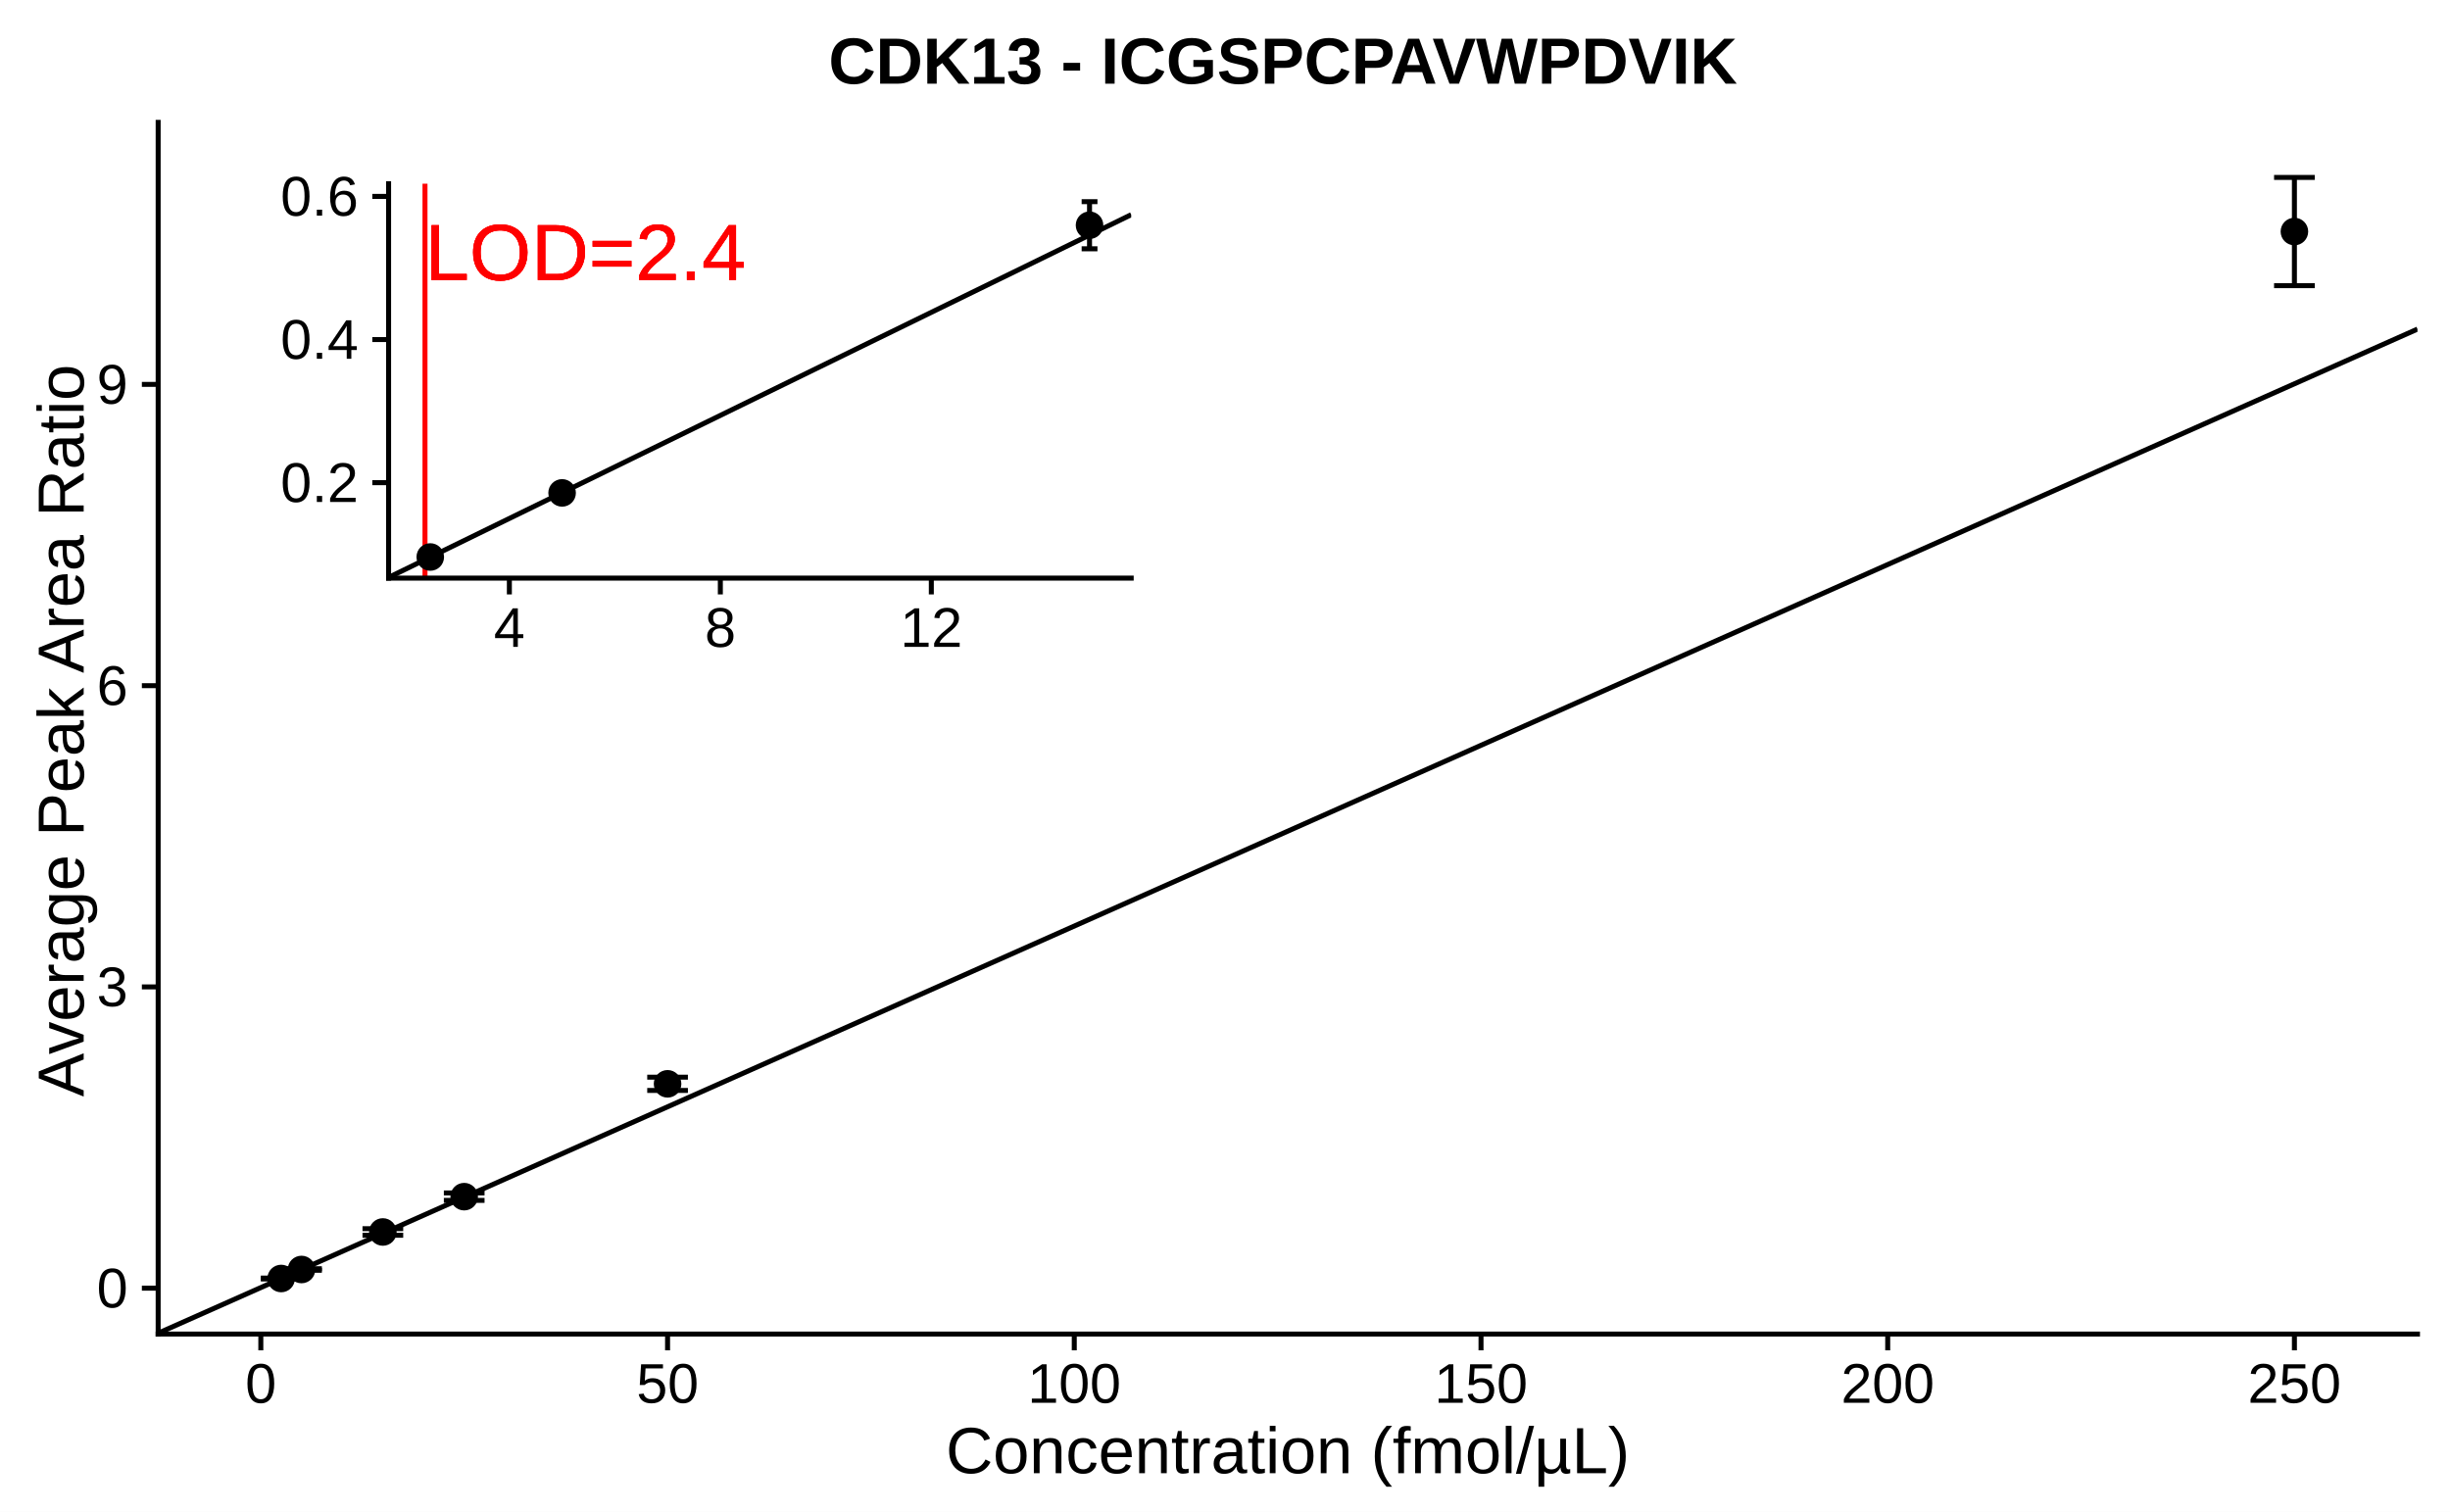
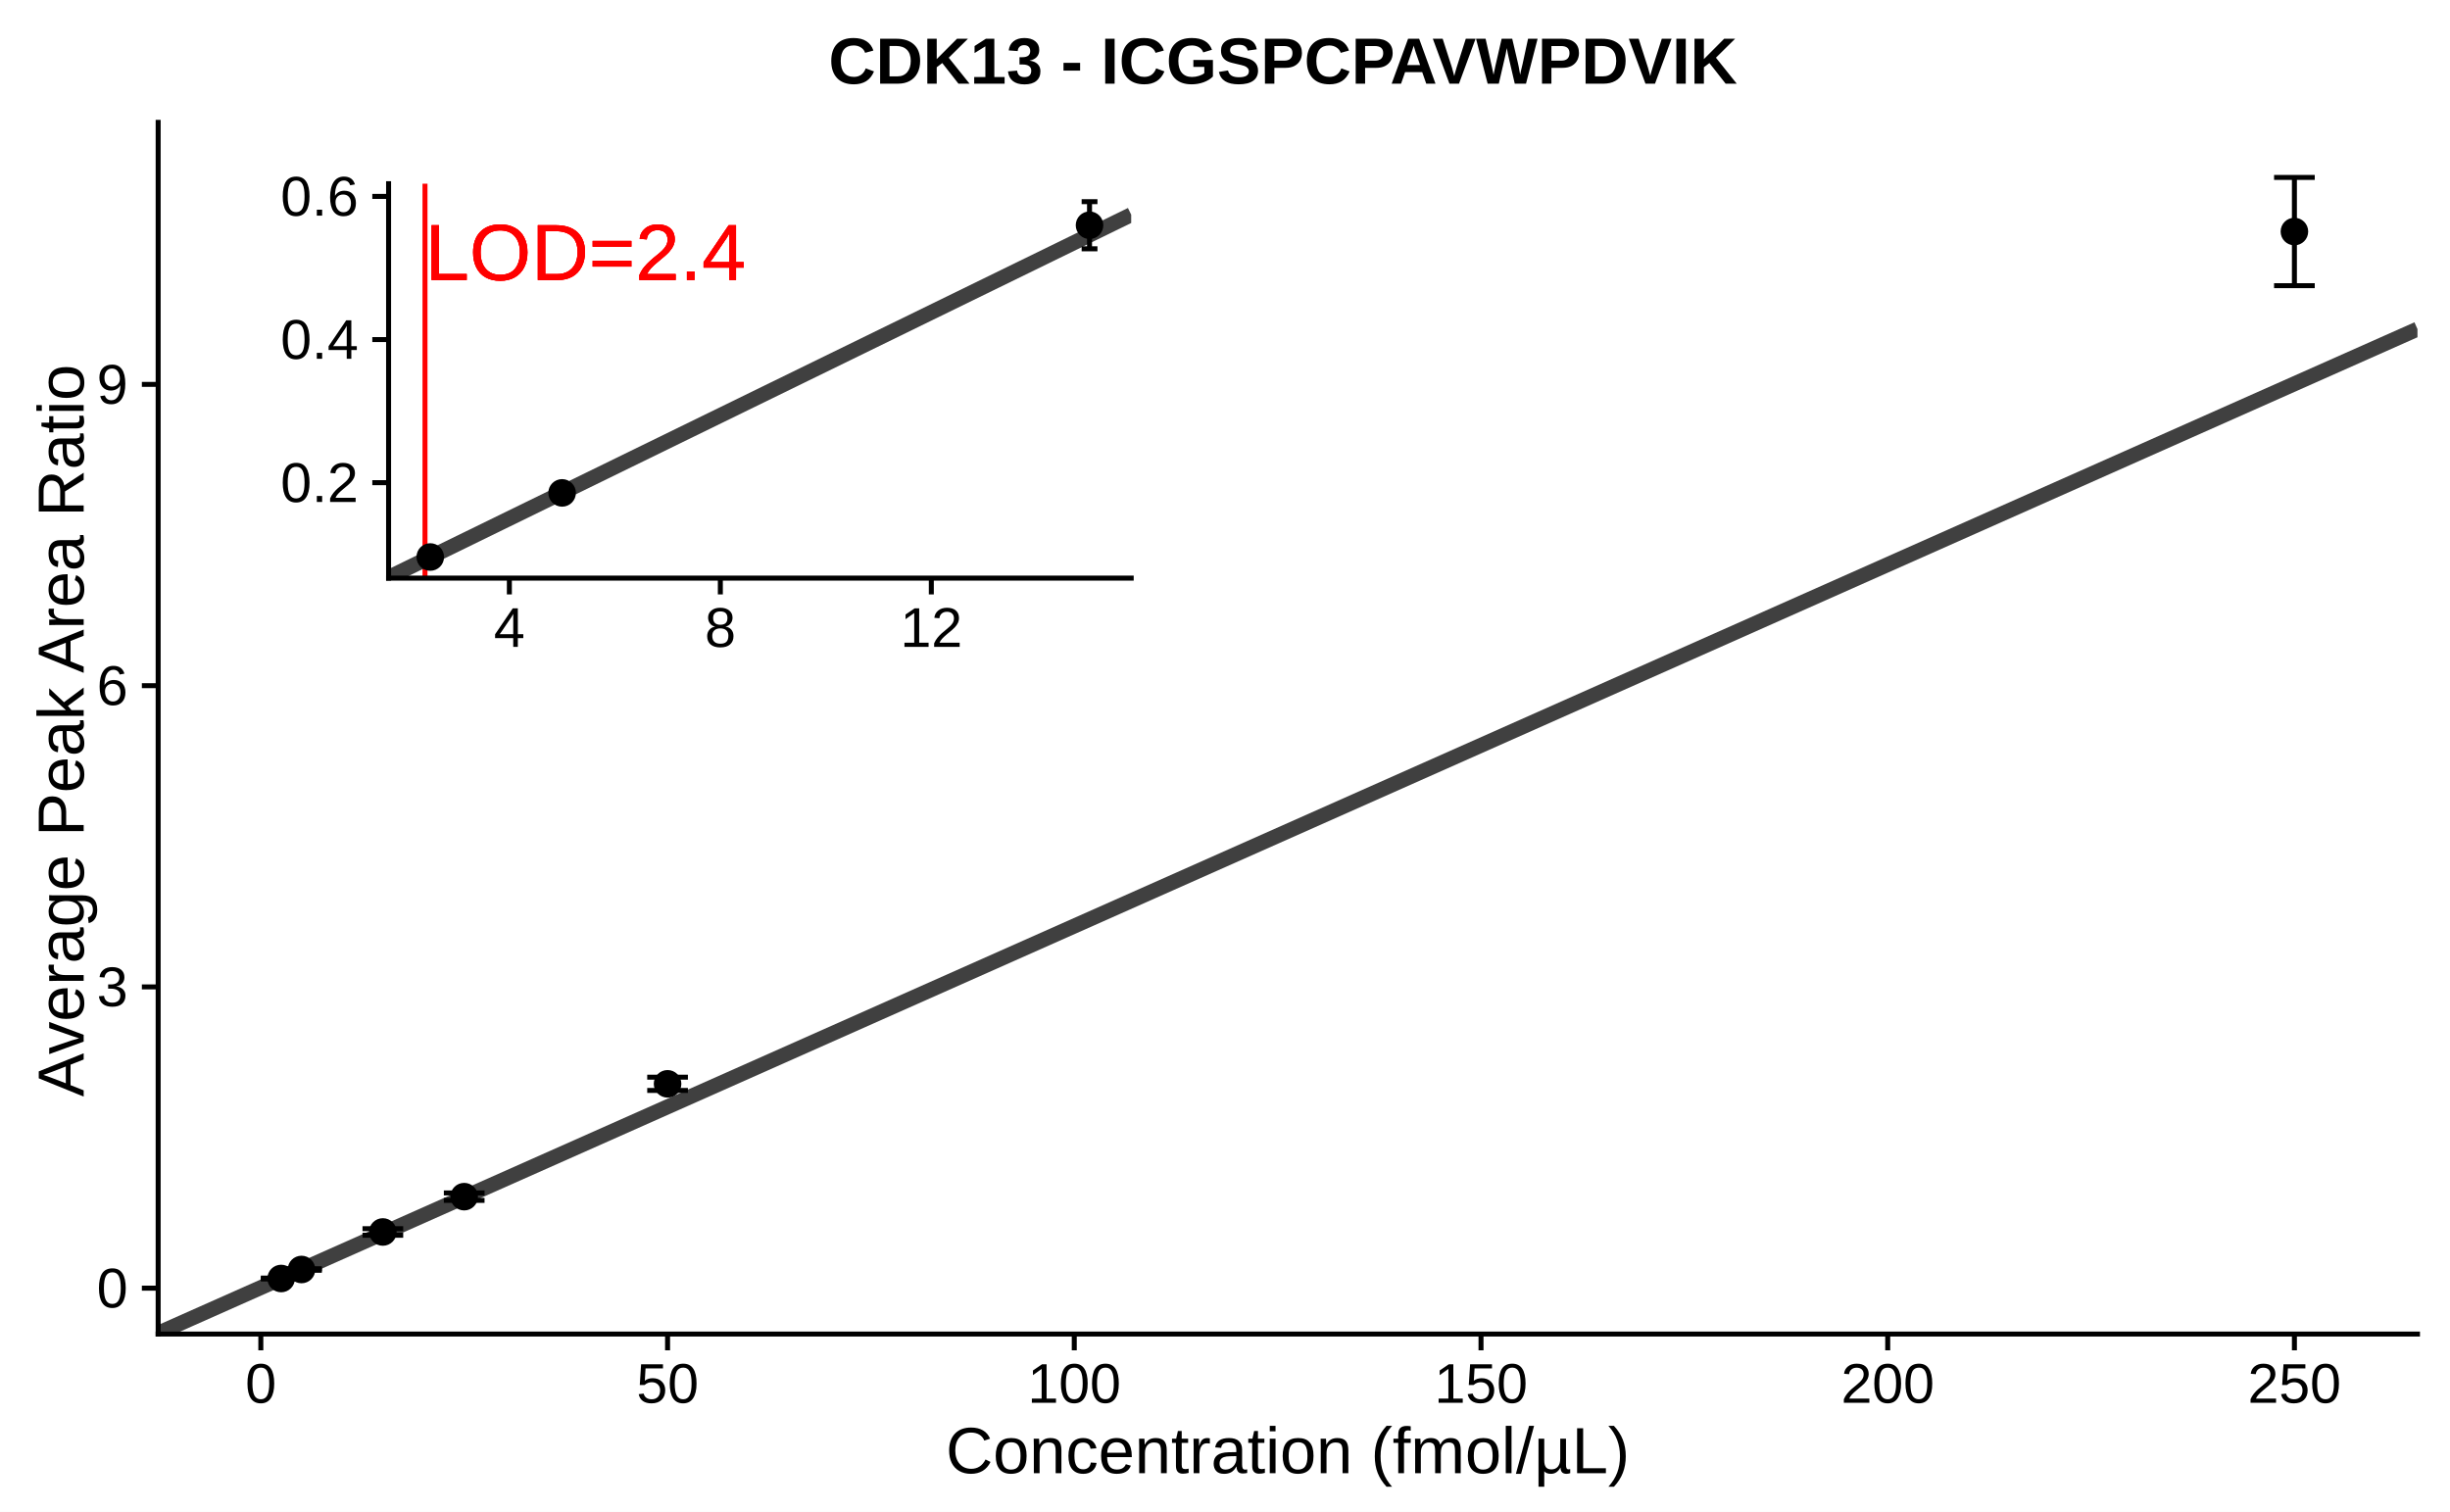
<svg xmlns="http://www.w3.org/2000/svg" viewBox="0 0 525.00 324.00">
  <defs>
    <style type="text/css">
    line, polyline, path, rect, circle {
      fill: none;
      stroke: #000000;
      stroke-linecap: round;
      stroke-linejoin: round;
      stroke-miterlimit: 10.00;
    }
  </style>
  </defs>
  <rect width="100%" height="100%" style="stroke: none; fill: #FFFFFF;" />
  <defs>
    <clipPath id="cpMzMuODg4fDUxOC4wMjZ8Mjg1Ljg5fDI2LjIxOTU=">
      <rect x="33.89" y="26.22" width="484.14" height="259.67" />
    </clipPath>
  </defs>
  <circle cx="60.25" cy="273.99" r="1.95pt" style="stroke-width: 0.71; fill: #000000;" clip-path="url(#cpMzMuODg4fDUxOC4wMjZ8Mjg1Ljg5fDI2LjIxOTU=)" />
  <circle cx="64.61" cy="272.06" r="1.95pt" style="stroke-width: 0.71; fill: #000000;" clip-path="url(#cpMzMuODg4fDUxOC4wMjZ8Mjg1Ljg5fDI2LjIxOTU=)" />
  <circle cx="82.04" cy="264.02" r="1.95pt" style="stroke-width: 0.71; fill: #000000;" clip-path="url(#cpMzMuODg4fDUxOC4wMjZ8Mjg1Ljg5fDI2LjIxOTU=)" />
  <circle cx="99.47" cy="256.45" r="1.95pt" style="stroke-width: 0.71; fill: #000000;" clip-path="url(#cpMzMuODg4fDUxOC4wMjZ8Mjg1Ljg5fDI2LjIxOTU=)" />
  <circle cx="143.05" cy="232.27" r="1.95pt" style="stroke-width: 0.71; fill: #000000;" clip-path="url(#cpMzMuODg4fDUxOC4wMjZ8Mjg1Ljg5fDI2LjIxOTU=)" />
  <circle cx="491.66" cy="49.62" r="1.95pt" style="stroke-width: 0.71; fill: #000000;" clip-path="url(#cpMzMuODg4fDUxOC4wMjZ8Mjg1Ljg5fDI2LjIxOTU=)" />
  <polyline points="55.89,273.90 64.61,273.90 " style="stroke-width: 1.07; stroke-linecap: butt;" clip-path="url(#cpMzMuODg4fDUxOC4wMjZ8Mjg1Ljg5fDI2LjIxOTU=)" />
  <polyline points="60.25,273.90 60.25,274.09 " style="stroke-width: 1.07; stroke-linecap: butt;" clip-path="url(#cpMzMuODg4fDUxOC4wMjZ8Mjg1Ljg5fDI2LjIxOTU=)" />
  <polyline points="55.89,274.09 64.61,274.09 " style="stroke-width: 1.07; stroke-linecap: butt;" clip-path="url(#cpMzMuODg4fDUxOC4wMjZ8Mjg1Ljg5fDI2LjIxOTU=)" />
  <polyline points="60.25,271.90 68.97,271.90 " style="stroke-width: 1.07; stroke-linecap: butt;" clip-path="url(#cpMzMuODg4fDUxOC4wMjZ8Mjg1Ljg5fDI2LjIxOTU=)" />
  <polyline points="64.61,271.90 64.61,272.23 " style="stroke-width: 1.07; stroke-linecap: butt;" clip-path="url(#cpMzMuODg4fDUxOC4wMjZ8Mjg1Ljg5fDI2LjIxOTU=)" />
  <polyline points="60.25,272.23 68.97,272.23 " style="stroke-width: 1.07; stroke-linecap: butt;" clip-path="url(#cpMzMuODg4fDUxOC4wMjZ8Mjg1Ljg5fDI2LjIxOTU=)" />
  <polyline points="77.68,263.31 86.40,263.31 " style="stroke-width: 1.07; stroke-linecap: butt;" clip-path="url(#cpMzMuODg4fDUxOC4wMjZ8Mjg1Ljg5fDI2LjIxOTU=)" />
  <polyline points="82.04,263.31 82.04,264.72 " style="stroke-width: 1.07; stroke-linecap: butt;" clip-path="url(#cpMzMuODg4fDUxOC4wMjZ8Mjg1Ljg5fDI2LjIxOTU=)" />
  <polyline points="77.68,264.72 86.40,264.72 " style="stroke-width: 1.07; stroke-linecap: butt;" clip-path="url(#cpMzMuODg4fDUxOC4wMjZ8Mjg1Ljg5fDI2LjIxOTU=)" />
  <polyline points="95.11,255.65 103.83,255.65 " style="stroke-width: 1.07; stroke-linecap: butt;" clip-path="url(#cpMzMuODg4fDUxOC4wMjZ8Mjg1Ljg5fDI2LjIxOTU=)" />
  <polyline points="99.47,255.65 99.47,257.25 " style="stroke-width: 1.07; stroke-linecap: butt;" clip-path="url(#cpMzMuODg4fDUxOC4wMjZ8Mjg1Ljg5fDI2LjIxOTU=)" />
  <polyline points="95.11,257.25 103.83,257.25 " style="stroke-width: 1.07; stroke-linecap: butt;" clip-path="url(#cpMzMuODg4fDUxOC4wMjZ8Mjg1Ljg5fDI2LjIxOTU=)" />
  <polyline points="138.69,230.85 147.41,230.85 " style="stroke-width: 1.07; stroke-linecap: butt;" clip-path="url(#cpMzMuODg4fDUxOC4wMjZ8Mjg1Ljg5fDI2LjIxOTU=)" />
  <polyline points="143.05,230.85 143.05,233.69 " style="stroke-width: 1.07; stroke-linecap: butt;" clip-path="url(#cpMzMuODg4fDUxOC4wMjZ8Mjg1Ljg5fDI2LjIxOTU=)" />
  <polyline points="138.69,233.69 147.41,233.69 " style="stroke-width: 1.07; stroke-linecap: butt;" clip-path="url(#cpMzMuODg4fDUxOC4wMjZ8Mjg1Ljg5fDI2LjIxOTU=)" />
  <polyline points="487.30,38.02 496.02,38.02 " style="stroke-width: 1.07; stroke-linecap: butt;" clip-path="url(#cpMzMuODg4fDUxOC4wMjZ8Mjg1Ljg5fDI2LjIxOTU=)" />
  <polyline points="491.66,38.02 491.66,61.22 " style="stroke-width: 1.07; stroke-linecap: butt;" clip-path="url(#cpMzMuODg4fDUxOC4wMjZ8Mjg1Ljg5fDI2LjIxOTU=)" />
  <polyline points="487.30,61.22 496.02,61.22 " style="stroke-width: 1.07; stroke-linecap: butt;" clip-path="url(#cpMzMuODg4fDUxOC4wMjZ8Mjg1Ljg5fDI2LjIxOTU=)" />
-   <line x1="33.89" y1="285.71" x2="518.03" y2="70.53" style="stroke-width: 1.07; stroke-linecap: butt;" clip-path="url(#cpMzMuODg4fDUxOC4wMjZ8Mjg1Ljg5fDI2LjIxOTU=)" />
+   <line x1="33.89" y1="285.71" x2="518.03" y2="70.53" style="stroke-width: 3.20; stroke: #000000; stroke-opacity: 0.75; stroke-linecap: butt;" clip-path="url(#cpMzMuODg4fDUxOC4wMjZ8Mjg1Ljg5fDI2LjIxOTU=)" />
  <defs>
    <clipPath id="cpMHw1MjV8MzI0fDA=">
      <rect x="0.00" y="0.00" width="525.00" height="324.00" />
    </clipPath>
  </defs>
  <polyline points="33.89,285.89 33.89,26.22 " style="stroke-width: 1.07; stroke-linecap: square;" clip-path="url(#cpMHw1MjV8MzI0fDA=)" />
  <g clip-path="url(#cpMHw1MjV8MzI0fDA=)">
    <text x="20.74" y="280.19" style="font-size: 12.00px; font-family: Liberation Sans;" textLength="6.67px" lengthAdjust="spacingAndGlyphs">0</text>
  </g>
  <g clip-path="url(#cpMHw1MjV8MzI0fDA=)">
    <text x="20.74" y="215.63" style="font-size: 12.00px; font-family: Liberation Sans;" textLength="6.67px" lengthAdjust="spacingAndGlyphs">3</text>
  </g>
  <g clip-path="url(#cpMHw1MjV8MzI0fDA=)">
    <text x="20.74" y="151.07" style="font-size: 12.00px; font-family: Liberation Sans;" textLength="6.67px" lengthAdjust="spacingAndGlyphs">6</text>
  </g>
  <g clip-path="url(#cpMHw1MjV8MzI0fDA=)">
    <text x="20.74" y="86.51" style="font-size: 12.00px; font-family: Liberation Sans;" textLength="6.67px" lengthAdjust="spacingAndGlyphs">9</text>
  </g>
  <polyline points="30.40,276.06 33.89,276.06 " style="stroke-width: 1.07; stroke-linecap: butt;" clip-path="url(#cpMHw1MjV8MzI0fDA=)" />
  <polyline points="30.40,211.50 33.89,211.50 " style="stroke-width: 1.07; stroke-linecap: butt;" clip-path="url(#cpMHw1MjV8MzI0fDA=)" />
  <polyline points="30.40,146.94 33.89,146.94 " style="stroke-width: 1.07; stroke-linecap: butt;" clip-path="url(#cpMHw1MjV8MzI0fDA=)" />
  <polyline points="30.40,82.38 33.89,82.38 " style="stroke-width: 1.07; stroke-linecap: butt;" clip-path="url(#cpMHw1MjV8MzI0fDA=)" />
  <polyline points="33.89,285.89 518.03,285.89 " style="stroke-width: 1.07; stroke-linecap: square;" clip-path="url(#cpMHw1MjV8MzI0fDA=)" />
  <polyline points="55.89,289.38 55.89,285.89 " style="stroke-width: 1.07; stroke-linecap: butt;" clip-path="url(#cpMHw1MjV8MzI0fDA=)" />
  <polyline points="143.05,289.38 143.05,285.89 " style="stroke-width: 1.07; stroke-linecap: butt;" clip-path="url(#cpMHw1MjV8MzI0fDA=)" />
  <polyline points="230.20,289.38 230.20,285.89 " style="stroke-width: 1.07; stroke-linecap: butt;" clip-path="url(#cpMHw1MjV8MzI0fDA=)" />
  <polyline points="317.36,289.38 317.36,285.89 " style="stroke-width: 1.07; stroke-linecap: butt;" clip-path="url(#cpMHw1MjV8MzI0fDA=)" />
  <polyline points="404.51,289.38 404.51,285.89 " style="stroke-width: 1.07; stroke-linecap: butt;" clip-path="url(#cpMHw1MjV8MzI0fDA=)" />
  <polyline points="491.66,289.38 491.66,285.89 " style="stroke-width: 1.07; stroke-linecap: butt;" clip-path="url(#cpMHw1MjV8MzI0fDA=)" />
  <g clip-path="url(#cpMHw1MjV8MzI0fDA=)">
    <text x="52.56" y="300.62" style="font-size: 12.00px; font-family: Liberation Sans;" textLength="6.67px" lengthAdjust="spacingAndGlyphs">0</text>
  </g>
  <g clip-path="url(#cpMHw1MjV8MzI0fDA=)">
    <text x="136.38" y="300.62" style="font-size: 12.00px; font-family: Liberation Sans;" textLength="13.35px" lengthAdjust="spacingAndGlyphs">50</text>
  </g>
  <g clip-path="url(#cpMHw1MjV8MzI0fDA=)">
    <text x="220.19" y="300.62" style="font-size: 12.00px; font-family: Liberation Sans;" textLength="20.02px" lengthAdjust="spacingAndGlyphs">100</text>
  </g>
  <g clip-path="url(#cpMHw1MjV8MzI0fDA=)">
    <text x="307.35" y="300.62" style="font-size: 12.00px; font-family: Liberation Sans;" textLength="20.02px" lengthAdjust="spacingAndGlyphs">150</text>
  </g>
  <g clip-path="url(#cpMHw1MjV8MzI0fDA=)">
    <text x="394.50" y="300.62" style="font-size: 12.00px; font-family: Liberation Sans;" textLength="20.02px" lengthAdjust="spacingAndGlyphs">200</text>
  </g>
  <g clip-path="url(#cpMHw1MjV8MzI0fDA=)">
    <text x="481.65" y="300.62" style="font-size: 12.00px; font-family: Liberation Sans;" textLength="20.02px" lengthAdjust="spacingAndGlyphs">250</text>
  </g>
  <g clip-path="url(#cpMHw1MjV8MzI0fDA=)">
    <text x="202.67" y="315.71" style="font-size: 14.00px; font-family: Liberation Sans;" textLength="146.57px" lengthAdjust="spacingAndGlyphs">Concentration (fmol/µL)</text>
  </g>
  <g clip-path="url(#cpMHw1MjV8MzI0fDA=)">
    <text transform="translate(17.93,235.04) rotate(-90)" style="font-size: 14.00px; font-family: Liberation Sans;" textLength="157.98px" lengthAdjust="spacingAndGlyphs">Average Peak Area Ratio</text>
  </g>
  <g clip-path="url(#cpMHw1MjV8MzI0fDA=)">
    <text x="177.55" y="17.93" style="font-size: 14.00px; font-weight: bold; font-family: Liberation Sans;" textLength="196.81px" lengthAdjust="spacingAndGlyphs">CDK13 - ICGSPCPAVWPDVIK</text>
  </g>
  <defs>
    <clipPath id="cpMzkuMzc1fDI0OS4zNzV8MTYyfDMyLjQ=">
      <rect x="39.38" y="32.40" width="210.00" height="129.60" />
    </clipPath>
  </defs>
  <defs>
    <clipPath id="cpMHw1MjV8MzI0fDA=">
      <rect x="0.00" y="0.00" width="525.00" height="324.00" />
    </clipPath>
  </defs>
  <defs>
    <clipPath id="cpODMuMjY5MnwyNDIuNDAxfDEyMy44OXwzOS4zNzM4">
      <rect x="83.27" y="39.37" width="159.13" height="84.52" />
    </clipPath>
  </defs>
  <line x1="91.07" y1="123.89" x2="91.07" y2="39.37" style="stroke-width: 1.07; stroke: #FF0000; stroke-linecap: butt;" clip-path="url(#cpODMuMjY5MnwyNDIuNDAxfDEyMy44OXwzOS4zNzM4)" />
  <g clip-path="url(#cpODMuMjY5MnwyNDIuNDAxfDEyMy44OXwzOS4zNzM4)">
    <text x="91.07" y="60.01" style="font-size: 17.07px; fill: #FF0000; font-family: Liberation Sans;" textLength="68.80px" lengthAdjust="spacingAndGlyphs">LOD=2.4</text>
  </g>
  <g clip-path="url(#cpODMuMjY5MnwyNDIuNDAxfDEyMy44OXwzOS4zNzM4)">
    <text x="91.07" y="60.01" style="font-size: 17.07px; fill: #FF0000; font-family: Liberation Sans;" textLength="68.80px" lengthAdjust="spacingAndGlyphs">LOD=2.4</text>
  </g>
  <g clip-path="url(#cpODMuMjY5MnwyNDIuNDAxfDEyMy44OXwzOS4zNzM4)">
    <text x="91.07" y="60.01" style="font-size: 17.07px; fill: #FF0000; font-family: Liberation Sans;" textLength="68.80px" lengthAdjust="spacingAndGlyphs">LOD=2.4</text>
  </g>
  <circle cx="92.20" cy="119.37" r="1.95pt" style="stroke-width: 0.71; fill: #000000;" clip-path="url(#cpODMuMjY5MnwyNDIuNDAxfDEyMy44OXwzOS4zNzM4)" />
  <circle cx="120.45" cy="105.63" r="1.95pt" style="stroke-width: 0.71; fill: #000000;" clip-path="url(#cpODMuMjY5MnwyNDIuNDAxfDEyMy44OXwzOS4zNzM4)" />
  <circle cx="233.47" cy="48.27" r="1.95pt" style="stroke-width: 0.71; fill: #000000;" clip-path="url(#cpODMuMjY5MnwyNDIuNDAxfDEyMy44OXwzOS4zNzM4)" />
  <polyline points="90.50,118.70 93.89,118.70 " style="stroke-width: 1.07; stroke-linecap: butt;" clip-path="url(#cpODMuMjY5MnwyNDIuNDAxfDEyMy44OXwzOS4zNzM4)" />
  <polyline points="92.20,118.70 92.20,120.05 " style="stroke-width: 1.07; stroke-linecap: butt;" clip-path="url(#cpODMuMjY5MnwyNDIuNDAxfDEyMy44OXwzOS4zNzM4)" />
  <polyline points="90.50,120.05 93.89,120.05 " style="stroke-width: 1.07; stroke-linecap: butt;" clip-path="url(#cpODMuMjY5MnwyNDIuNDAxfDEyMy44OXwzOS4zNzM4)" />
  <polyline points="118.76,104.47 122.15,104.47 " style="stroke-width: 1.07; stroke-linecap: butt;" clip-path="url(#cpODMuMjY5MnwyNDIuNDAxfDEyMy44OXwzOS4zNzM4)" />
  <polyline points="120.45,104.47 120.45,106.79 " style="stroke-width: 1.07; stroke-linecap: butt;" clip-path="url(#cpODMuMjY5MnwyNDIuNDAxfDEyMy44OXwzOS4zNzM4)" />
  <polyline points="118.76,106.79 122.15,106.79 " style="stroke-width: 1.07; stroke-linecap: butt;" clip-path="url(#cpODMuMjY5MnwyNDIuNDAxfDEyMy44OXwzOS4zNzM4)" />
  <polyline points="231.78,43.22 235.17,43.22 " style="stroke-width: 1.07; stroke-linecap: butt;" clip-path="url(#cpODMuMjY5MnwyNDIuNDAxfDEyMy44OXwzOS4zNzM4)" />
  <polyline points="233.47,43.22 233.47,53.32 " style="stroke-width: 1.07; stroke-linecap: butt;" clip-path="url(#cpODMuMjY5MnwyNDIuNDAxfDEyMy44OXwzOS4zNzM4)" />
  <polyline points="231.78,53.32 235.17,53.32 " style="stroke-width: 1.07; stroke-linecap: butt;" clip-path="url(#cpODMuMjY5MnwyNDIuNDAxfDEyMy44OXwzOS4zNzM4)" />
-   <line x1="83.27" y1="123.75" x2="242.40" y2="46.01" style="stroke-width: 1.07; stroke-linecap: butt;" clip-path="url(#cpODMuMjY5MnwyNDIuNDAxfDEyMy44OXwzOS4zNzM4)" />
+   <line x1="83.27" y1="123.75" x2="242.40" y2="46.01" style="stroke-width: 3.20; stroke: #000000; stroke-opacity: 0.75; stroke-linecap: butt;" clip-path="url(#cpODMuMjY5MnwyNDIuNDAxfDEyMy44OXwzOS4zNzM4)" />
  <defs>
    <clipPath id="cpMHw1MjV8MzI0fDA=">
      <rect x="0.00" y="0.00" width="525.00" height="324.00" />
    </clipPath>
  </defs>
  <polyline points="83.27,123.89 83.27,39.37 " style="stroke-width: 1.07; stroke-linecap: square;" clip-path="url(#cpMHw1MjV8MzI0fDA=)" />
  <g clip-path="url(#cpMHw1MjV8MzI0fDA=)">
    <text x="60.12" y="107.57" style="font-size: 12.00px; font-family: Liberation Sans;" textLength="16.68px" lengthAdjust="spacingAndGlyphs">0.2</text>
  </g>
  <g clip-path="url(#cpMHw1MjV8MzI0fDA=)">
    <text x="60.12" y="76.89" style="font-size: 12.00px; font-family: Liberation Sans;" textLength="16.68px" lengthAdjust="spacingAndGlyphs">0.4</text>
  </g>
  <g clip-path="url(#cpMHw1MjV8MzI0fDA=)">
    <text x="60.12" y="46.22" style="font-size: 12.00px; font-family: Liberation Sans;" textLength="16.68px" lengthAdjust="spacingAndGlyphs">0.6</text>
  </g>
  <polyline points="79.78,103.44 83.27,103.44 " style="stroke-width: 1.07; stroke-linecap: butt;" clip-path="url(#cpMHw1MjV8MzI0fDA=)" />
  <polyline points="79.78,72.77 83.27,72.77 " style="stroke-width: 1.07; stroke-linecap: butt;" clip-path="url(#cpMHw1MjV8MzI0fDA=)" />
  <polyline points="79.78,42.09 83.27,42.09 " style="stroke-width: 1.07; stroke-linecap: butt;" clip-path="url(#cpMHw1MjV8MzI0fDA=)" />
  <polyline points="83.27,123.89 242.40,123.89 " style="stroke-width: 1.07; stroke-linecap: square;" clip-path="url(#cpMHw1MjV8MzI0fDA=)" />
  <polyline points="109.15,127.38 109.15,123.89 " style="stroke-width: 1.07; stroke-linecap: butt;" clip-path="url(#cpMHw1MjV8MzI0fDA=)" />
  <polyline points="154.36,127.38 154.36,123.89 " style="stroke-width: 1.07; stroke-linecap: butt;" clip-path="url(#cpMHw1MjV8MzI0fDA=)" />
  <polyline points="199.57,127.38 199.57,123.89 " style="stroke-width: 1.07; stroke-linecap: butt;" clip-path="url(#cpMHw1MjV8MzI0fDA=)" />
  <g clip-path="url(#cpMHw1MjV8MzI0fDA=)">
    <text x="105.81" y="138.62" style="font-size: 12.00px; font-family: Liberation Sans;" textLength="6.67px" lengthAdjust="spacingAndGlyphs">4</text>
  </g>
  <g clip-path="url(#cpMHw1MjV8MzI0fDA=)">
    <text x="151.02" y="138.62" style="font-size: 12.00px; font-family: Liberation Sans;" textLength="6.67px" lengthAdjust="spacingAndGlyphs">8</text>
  </g>
  <g clip-path="url(#cpMHw1MjV8MzI0fDA=)">
    <text x="192.89" y="138.62" style="font-size: 12.00px; font-family: Liberation Sans;" textLength="13.35px" lengthAdjust="spacingAndGlyphs">12</text>
  </g>
</svg>
